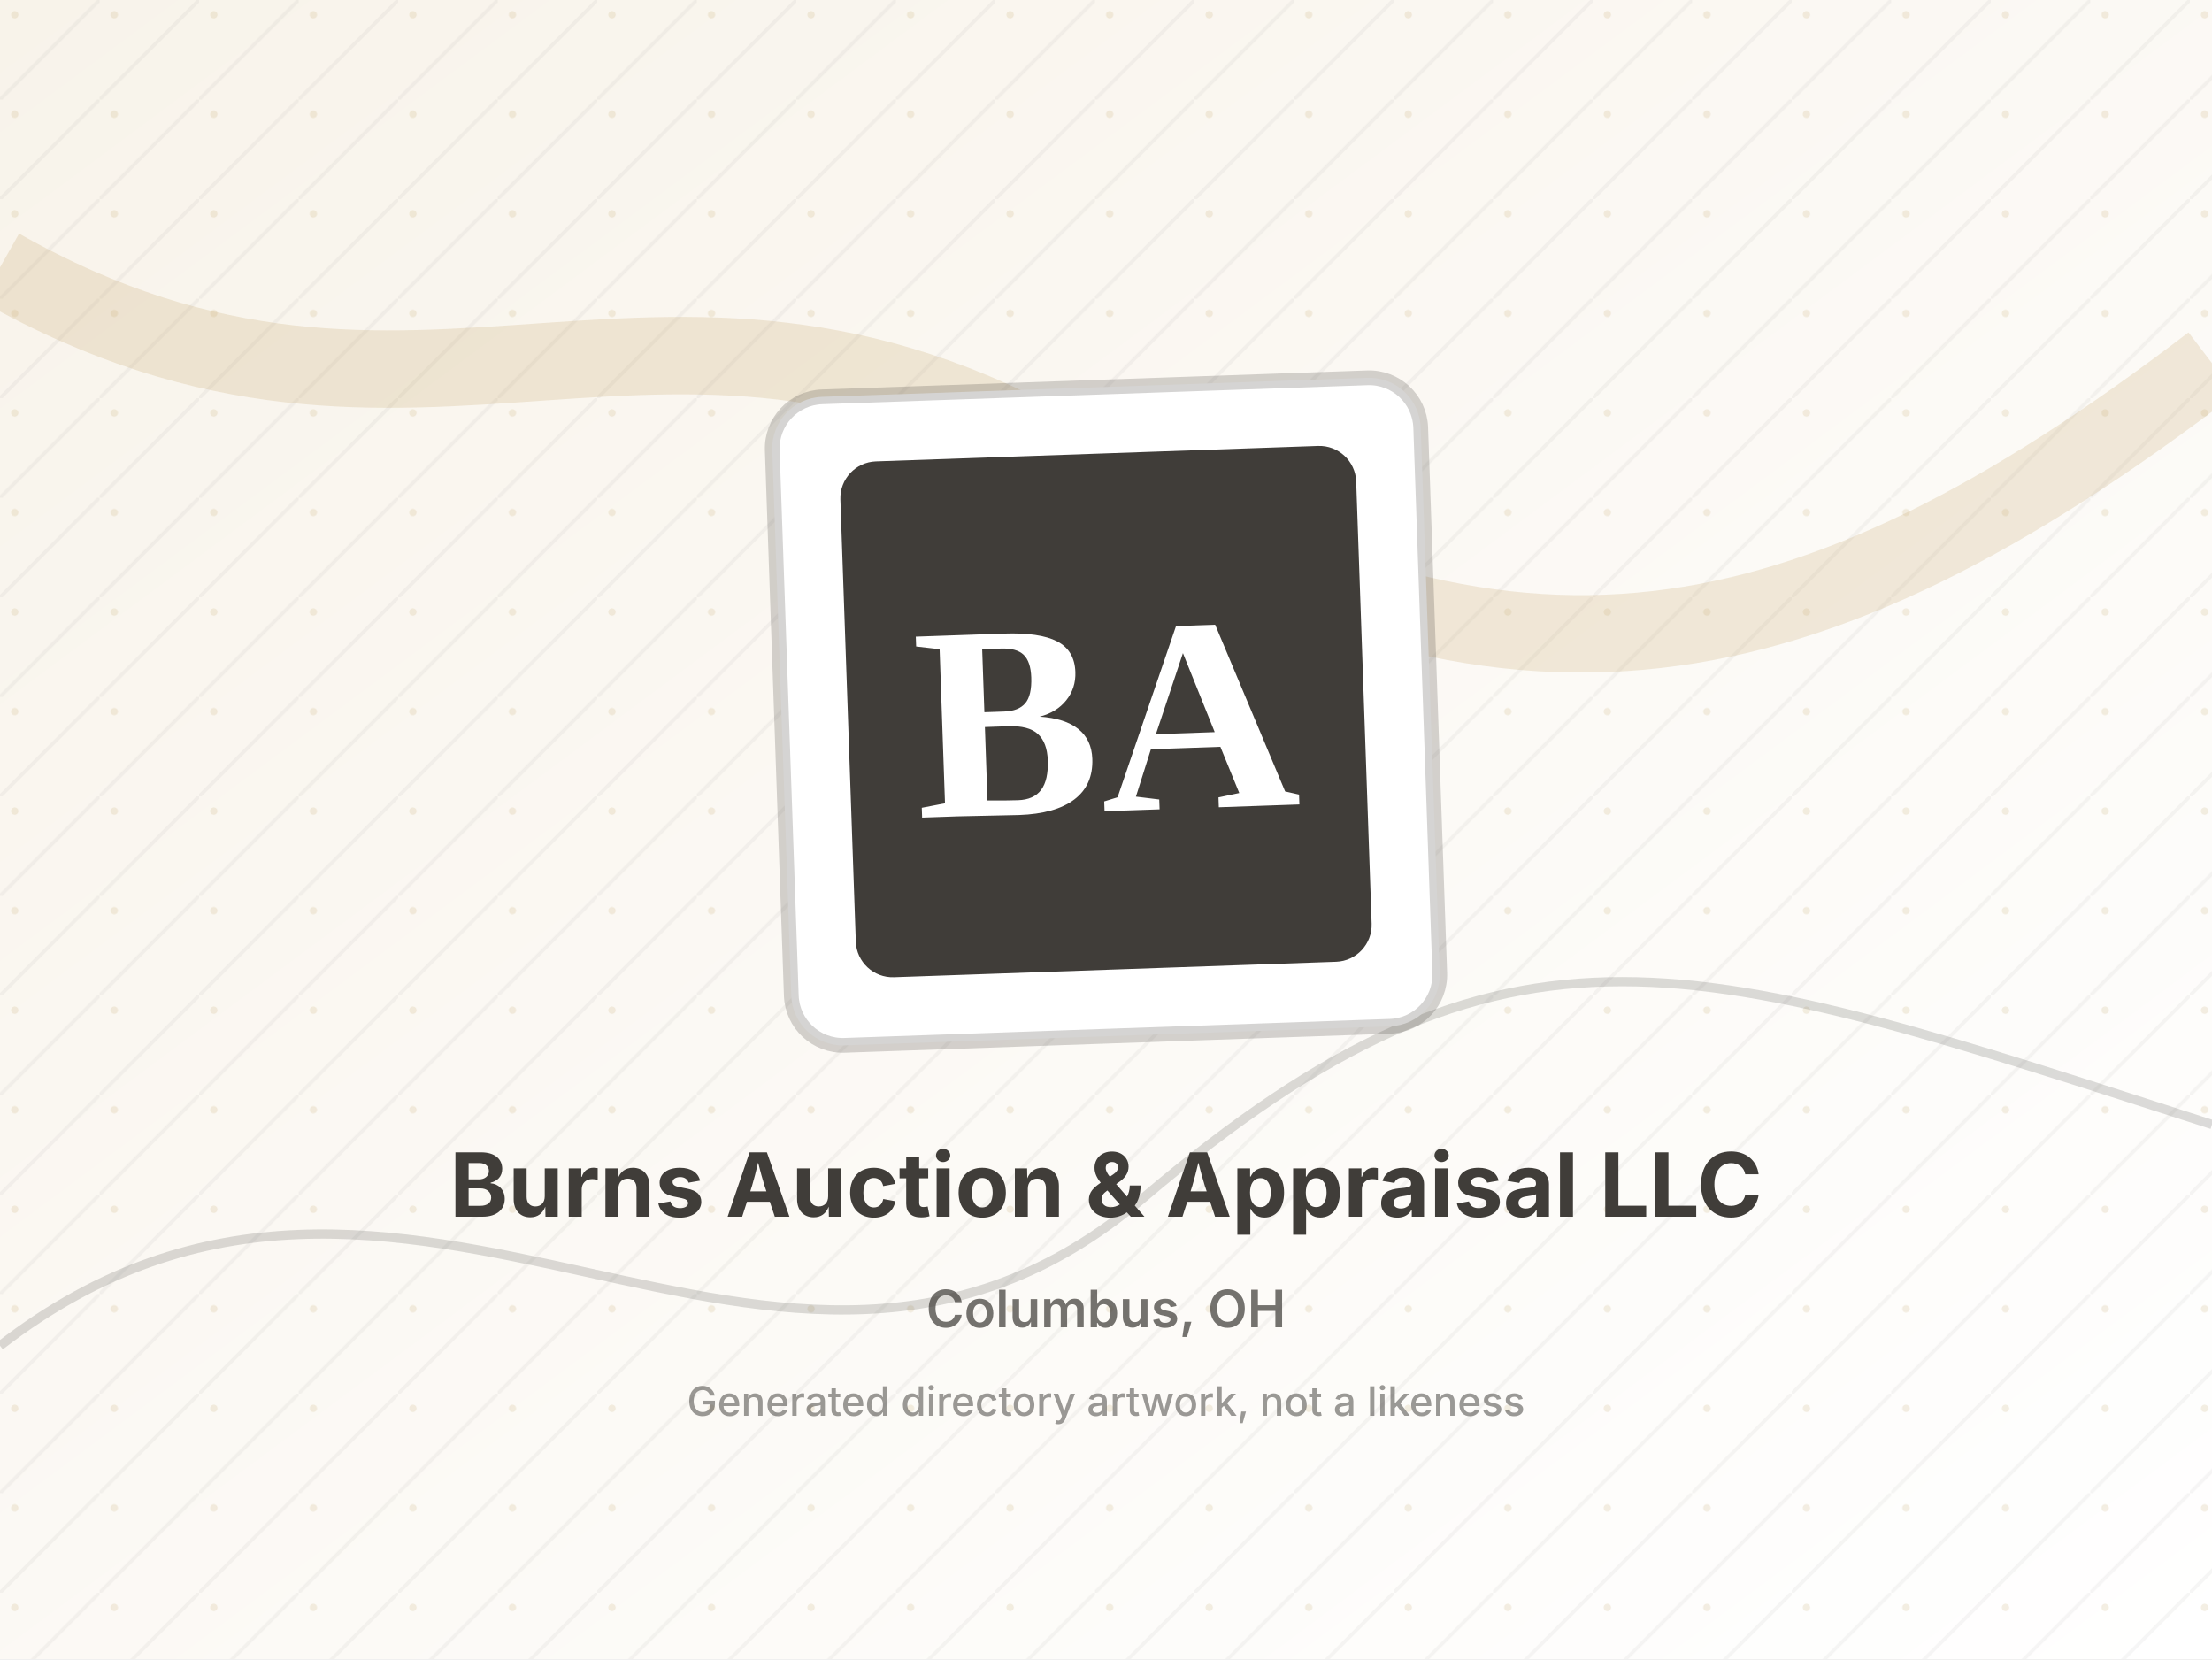
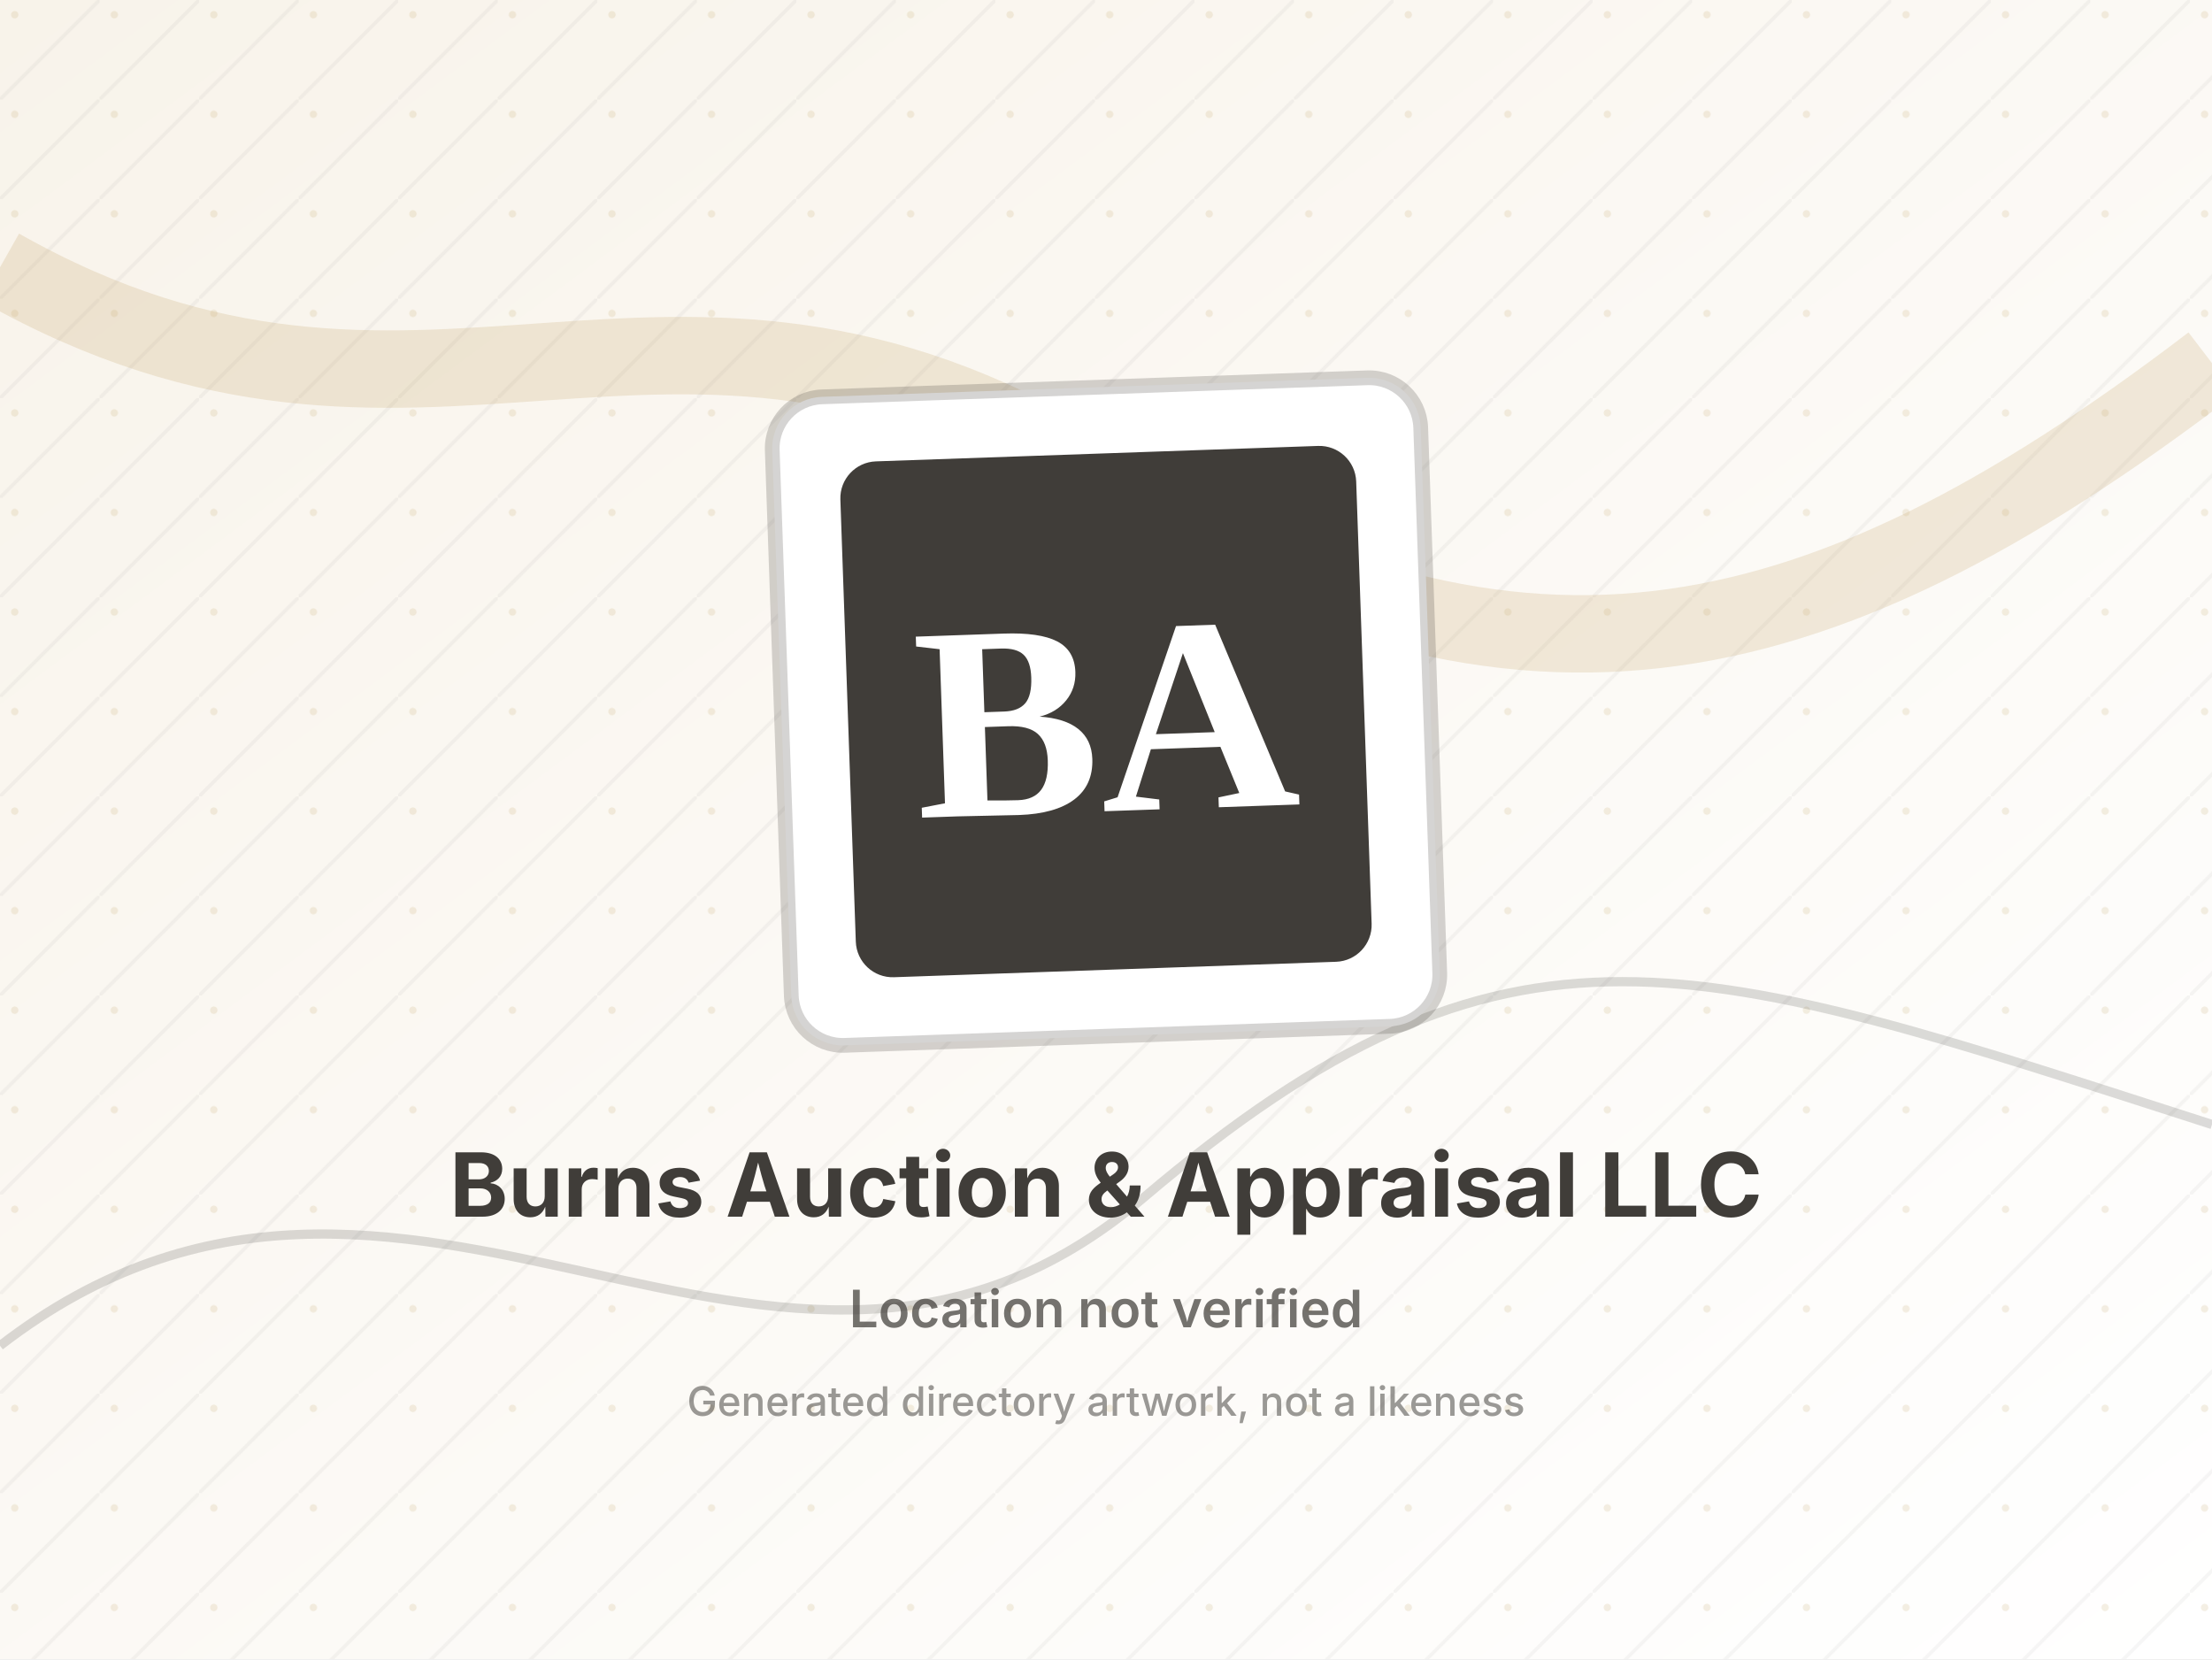
<svg xmlns="http://www.w3.org/2000/svg" viewBox="0 0 1200 900" role="img" aria-labelledby="title desc">
  <defs>
    <linearGradient id="paper" x1="0" y1="0" x2="1" y2="1">
      <stop offset="0" stop-color="#f8f3ea" />
      <stop offset="1" stop-color="#ffffff" />
    </linearGradient>
    <pattern id="ticks" width="54" height="54" patternUnits="userSpaceOnUse">
      <path d="M0 54 L54 0" stroke="#403d39" stroke-opacity=".045" stroke-width="2" />
      <circle cx="8" cy="8" r="2" fill="#c7a76c" fill-opacity=".18" />
    </pattern>
  </defs>
  <rect width="1200" height="900" fill="url(#paper)" />
  <rect width="1200" height="900" fill="url(#ticks)" />
  <path d="M0 145 C230 275, 360 115, 590 255 S980 365, 1200 197" fill="none" stroke="#c7a76c" stroke-width="42" stroke-opacity=".22" />
  <path d="M0 730 C220 560, 420 820, 620 650 S920 520, 1200 610" fill="none" stroke="#403d39" stroke-width="5" stroke-opacity=".18" />
  <g transform="translate(600 386) rotate(-2)">
    <rect x="-176" y="-176" width="352" height="352" rx="28" fill="#fff" stroke="#403d39" stroke-opacity=".22" stroke-width="8" />
    <rect x="-140" y="-140" width="280" height="280" rx="20" fill="#403d39" />
    <text x="0" y="54" text-anchor="middle" font-family="Georgia, 'Times New Roman', serif" font-size="150" font-weight="700" fill="#fff">BA</text>
  </g>
  <g font-family="Inter, Arial, sans-serif" text-anchor="middle">
    <text x="600" y="660" font-size="48" font-weight="700" fill="#403d39">Burns Auction &amp; Appraisal LLC</text>
-     <text x="600" y="720" font-size="28" font-weight="600" fill="#403d39" opacity=".72">Columbus, OH</text>
+     <text x="600" y="720" font-size="28" font-weight="600" fill="#403d39" opacity=".72">Location not verified</text>
    <text x="600" y="768" font-size="22" font-weight="500" fill="#403d39" opacity=".52">Generated directory artwork, not a likeness</text>
  </g>
</svg>
